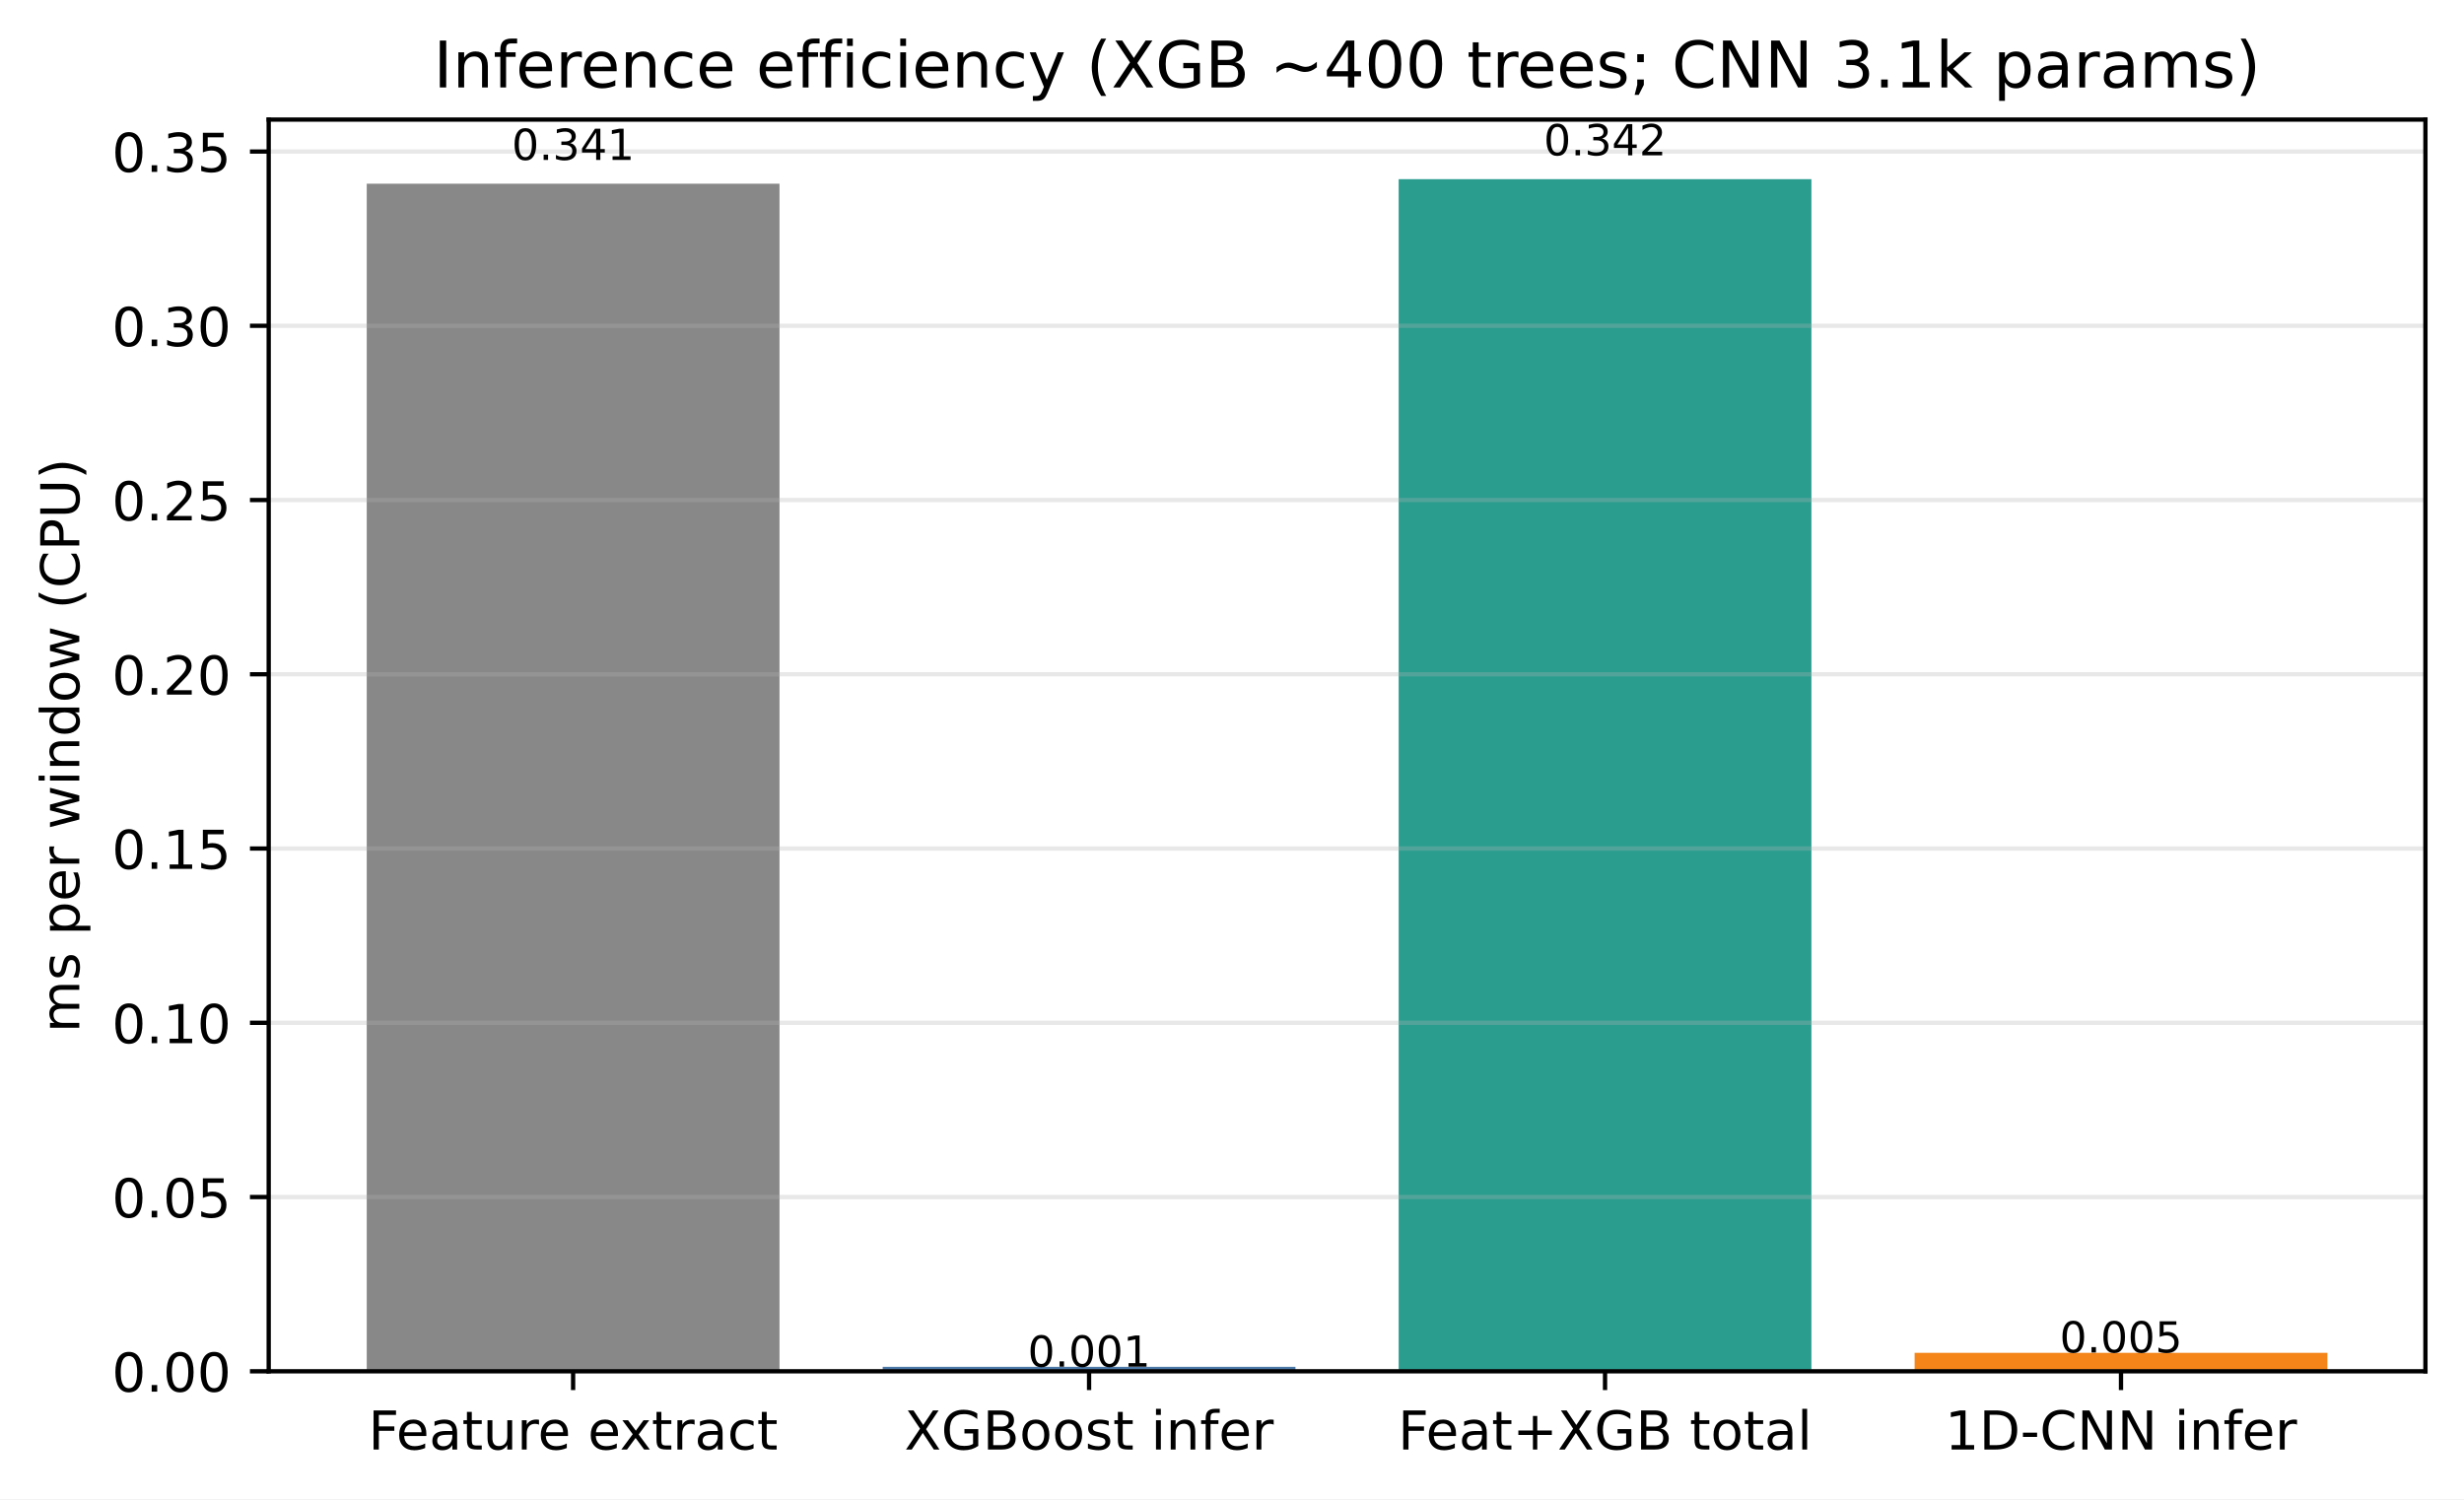
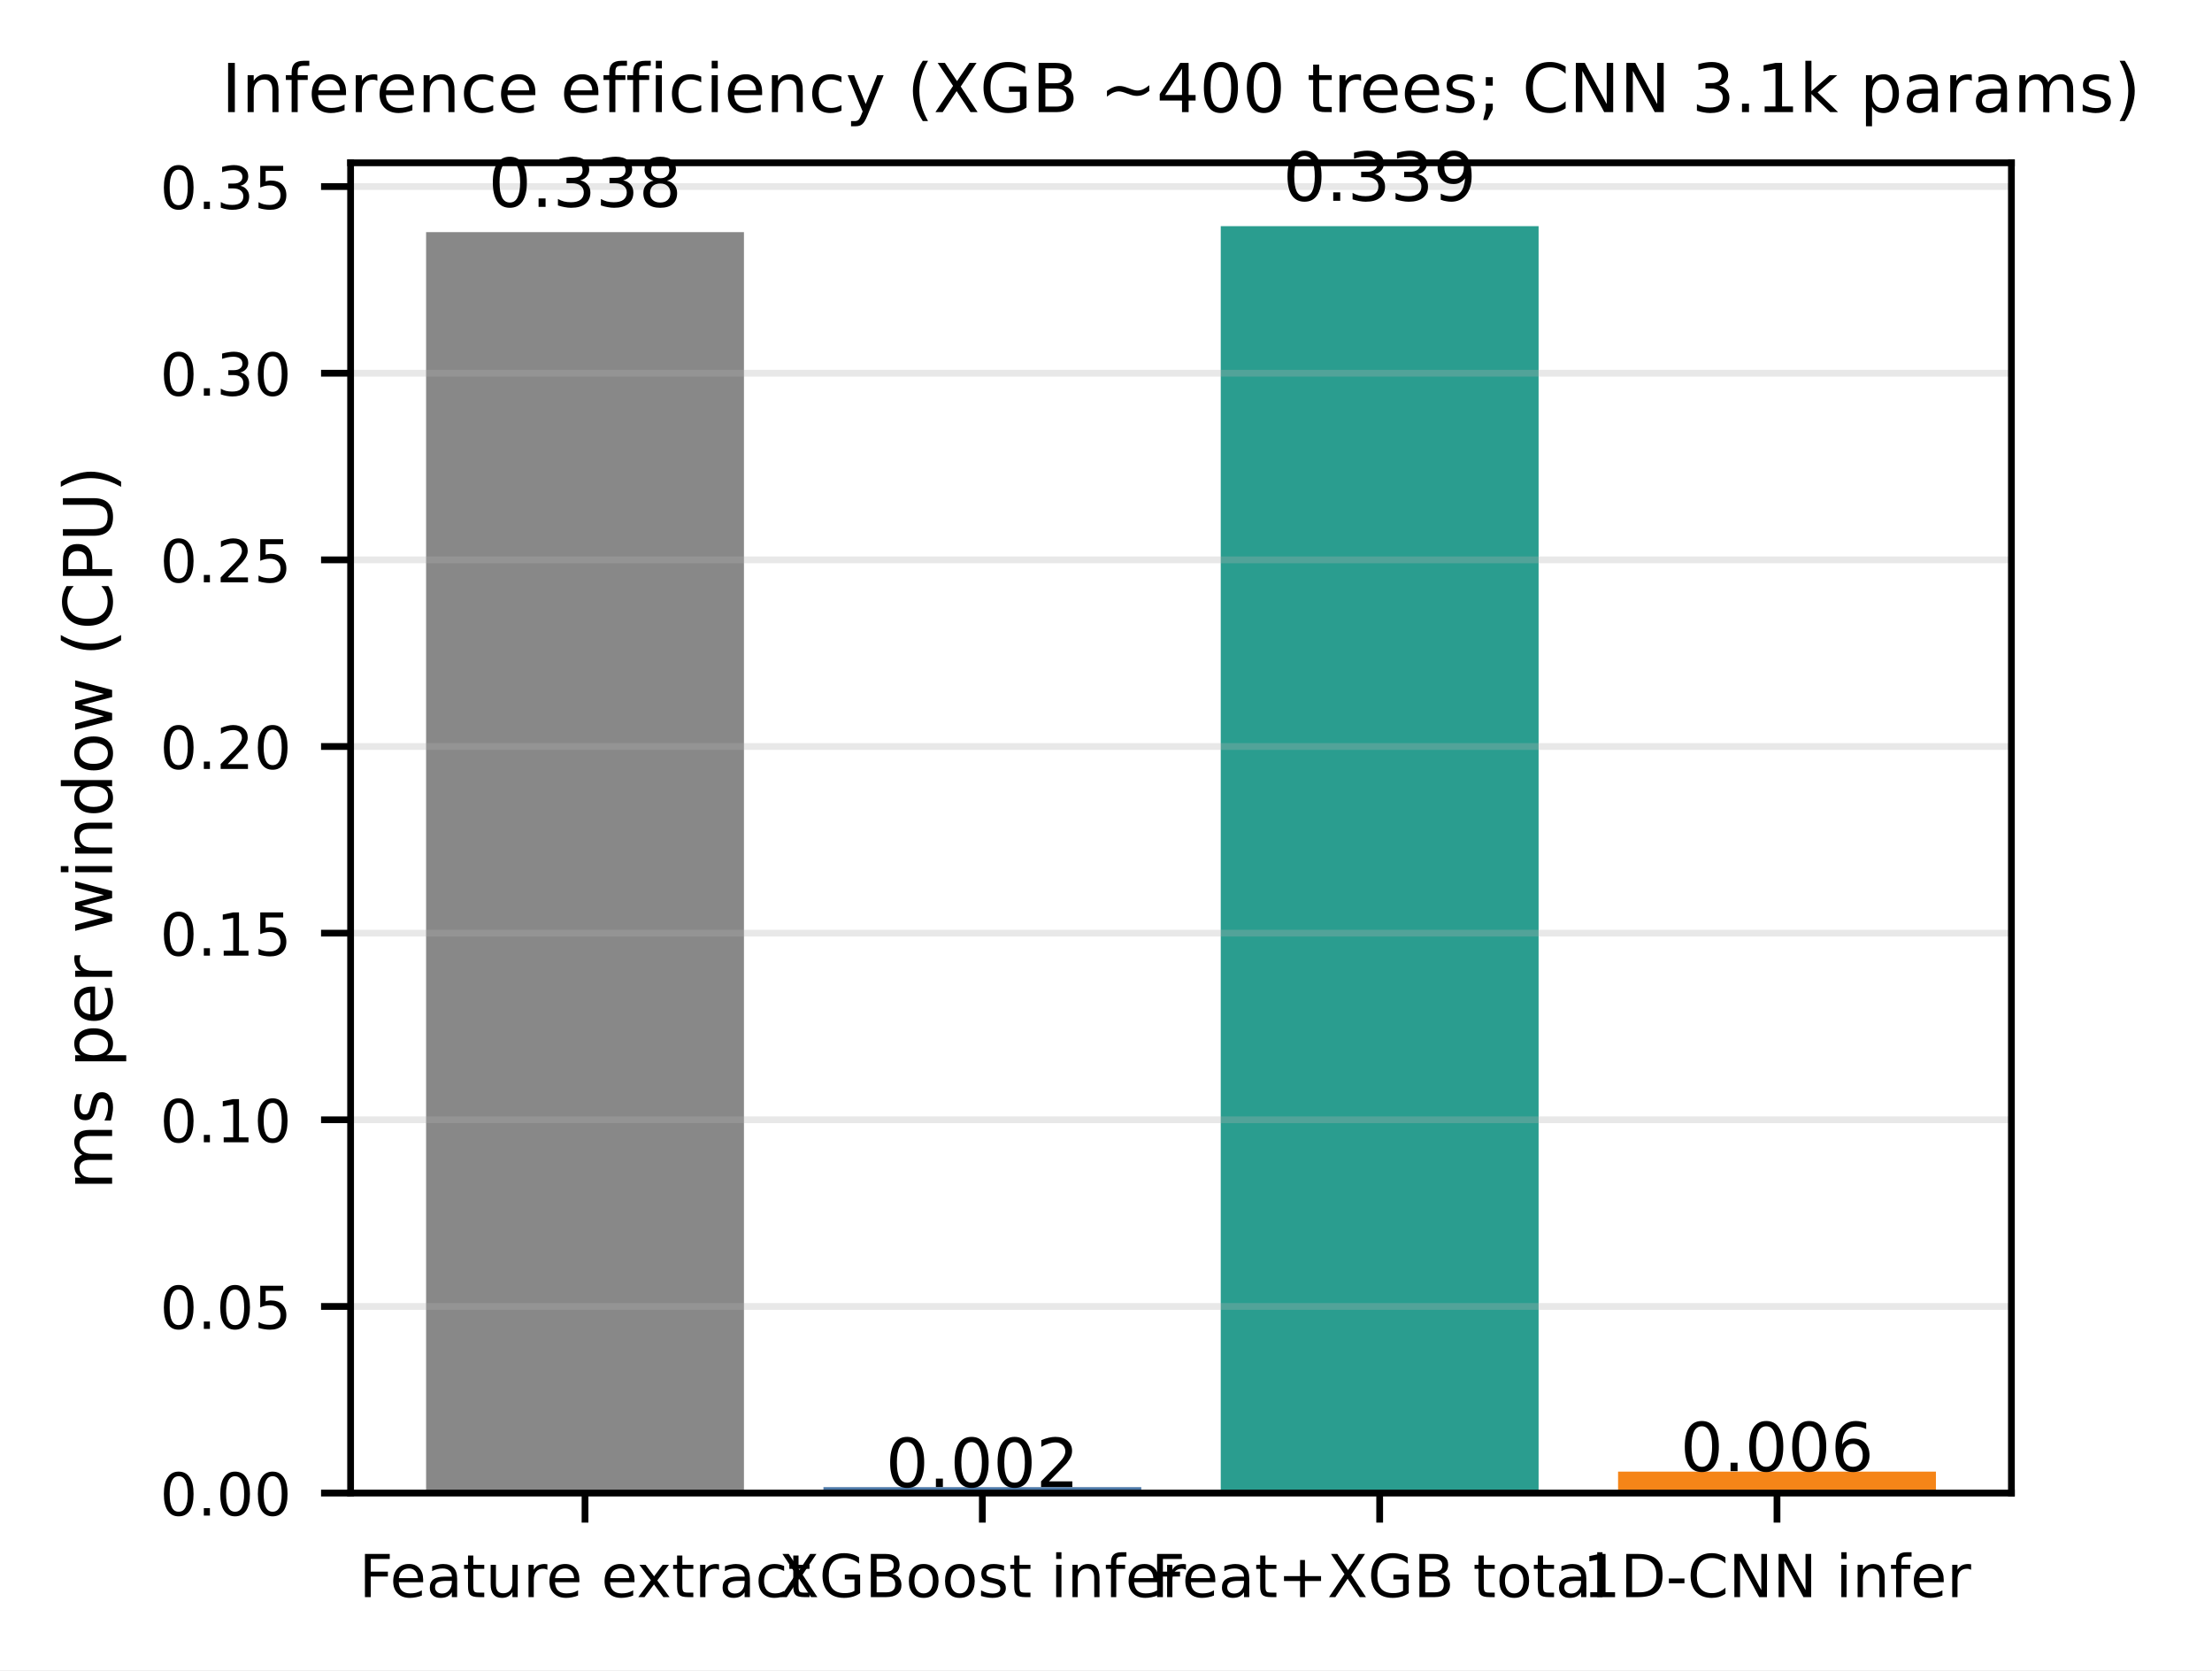
- <svg xmlns="http://www.w3.org/2000/svg" xmlns:xlink="http://www.w3.org/1999/xlink" width="459.819pt" height="279.796pt" viewBox="0 0 459.819 279.796" version="1.1">
+ <svg xmlns="http://www.w3.org/2000/svg" xmlns:xlink="http://www.w3.org/1999/xlink" width="262.007pt" height="197.773pt" viewBox="0 0 262.007 197.773" version="1.1">
  <defs>
    <style type="text/css">*{stroke-linejoin: round; stroke-linecap: butt}</style>
  </defs>
  <g id="figure_1">
    <g id="patch_1">
-       <path d="M 0 279.796  L 459.819 279.796  L 459.819 0  L 0 0  z " style="fill: #ffffff" />
+       <path d="M 0 197.773  L 262.007 197.773  L 262.007 0  L 0 0  z " style="fill: #ffffff" />
    </g>
    <g id="axes_1">
      <g id="patch_2">
-         <path d="M 50.144 255.918  L 452.619 255.918  L 452.619 22.318  L 50.144 22.318  z " style="fill: #ffffff" />
+         <path d="M 41.528 176.799  L 238.248 176.799  L 238.248 19.279  L 41.528 19.279  z " style="fill: #ffffff" />
      </g>
      <g id="patch_3">
-         <path d="M 68.438 255.918  L 145.467 255.918  L 145.467 34.281  L 68.438 34.281  z " clip-path="url(#pf646541c1e)" style="fill: #888888" />
+         <path d="M 50.47 176.799  L 88.12 176.799  L 88.12 27.483  L 50.47 27.483  z " clip-path="url(#pcbba29f7c3)" style="fill: #888888" />
      </g>
      <g id="patch_4">
-         <path d="M 164.724 255.918  L 241.753 255.918  L 241.753 255.079  L 164.724 255.079  z " clip-path="url(#pf646541c1e)" style="fill: #4c78a8" />
+         <path d="M 97.532 176.799  L 135.182 176.799  L 135.182 176.096  L 97.532 176.096  z " clip-path="url(#pcbba29f7c3)" style="fill: #4c78a8" />
      </g>
      <g id="patch_5">
-         <path d="M 261.01 255.918  L 338.039 255.918  L 338.039 33.442  L 261.01 33.442  z " clip-path="url(#pf646541c1e)" style="fill: #2a9d8f" />
+         <path d="M 144.595 176.799  L 182.244 176.799  L 182.244 26.78  L 144.595 26.78  z " clip-path="url(#pcbba29f7c3)" style="fill: #2a9d8f" />
      </g>
      <g id="patch_6">
-         <path d="M 357.296 255.918  L 434.324 255.918  L 434.324 252.477  L 357.296 252.477  z " clip-path="url(#pf646541c1e)" style="fill: #f58518" />
+         <path d="M 191.657 176.799  L 229.307 176.799  L 229.307 174.256  L 191.657 174.256  z " clip-path="url(#pcbba29f7c3)" style="fill: #f58518" />
      </g>
      <g id="matplotlib.axis_1">
        <g id="xtick_1">
          <g id="line2d_1">
            <defs>
-               <path id="m0d04927e91" d="M 0 0  L 0 3.5  " style="stroke: #000000; stroke-width: 0.8" />
+               <path id="m4dca149cd6" d="M 0 0  L 0 3.5  " style="stroke: #000000; stroke-width: 0.8" />
            </defs>
            <g>
-               <use xlink:href="#m0d04927e91" x="106.952" y="255.918" style="stroke: #000000; stroke-width: 0.8" />
+               <use xlink:href="#m4dca149cd6" x="69.295" y="176.799" style="stroke: #000000; stroke-width: 0.8" />
            </g>
          </g>
          <g id="text_1">
-             <text style="font-size: 10px; font-family: 'DejaVu Sans', 'Bitstream Vera Sans', 'Computer Modern Sans Serif', 'Lucida Grande', 'Verdana', 'Geneva', 'Lucid', 'Arial', 'Helvetica', 'Avant Garde', sans-serif; text-anchor: middle" x="106.952" y="270.517" transform="rotate(-0 106.9524 270.5166)">Feature extract</text>
+             <text style="font-size: 7px; font-family: 'DejaVu Sans', 'Bitstream Vera Sans', 'Computer Modern Sans Serif', 'Lucida Grande', 'Verdana', 'Geneva', 'Lucid', 'Arial', 'Helvetica', 'Avant Garde', sans-serif; text-anchor: middle" x="69.295" y="189.118" transform="rotate(-0 69.29514 189.1177)">Feature extract</text>
          </g>
        </g>
        <g id="xtick_2">
          <g id="line2d_2">
            <g>
-               <use xlink:href="#m0d04927e91" x="203.238" y="255.918" style="stroke: #000000; stroke-width: 0.8" />
+               <use xlink:href="#m4dca149cd6" x="116.357" y="176.799" style="stroke: #000000; stroke-width: 0.8" />
            </g>
          </g>
          <g id="text_2">
-             <text style="font-size: 10px; font-family: 'DejaVu Sans', 'Bitstream Vera Sans', 'Computer Modern Sans Serif', 'Lucida Grande', 'Verdana', 'Geneva', 'Lucid', 'Arial', 'Helvetica', 'Avant Garde', sans-serif; text-anchor: middle" x="203.238" y="270.517" transform="rotate(-0 203.2383 270.5166)">XGBoost infer</text>
+             <text style="font-size: 7px; font-family: 'DejaVu Sans', 'Bitstream Vera Sans', 'Computer Modern Sans Serif', 'Lucida Grande', 'Verdana', 'Geneva', 'Lucid', 'Arial', 'Helvetica', 'Avant Garde', sans-serif; text-anchor: middle" x="116.357" y="189.118" transform="rotate(-0 116.3573 189.1177)">XGBoost infer</text>
          </g>
        </g>
        <g id="xtick_3">
          <g id="line2d_3">
            <g>
-               <use xlink:href="#m0d04927e91" x="299.524" y="255.918" style="stroke: #000000; stroke-width: 0.8" />
+               <use xlink:href="#m4dca149cd6" x="163.42" y="176.799" style="stroke: #000000; stroke-width: 0.8" />
            </g>
          </g>
          <g id="text_3">
-             <text style="font-size: 10px; font-family: 'DejaVu Sans', 'Bitstream Vera Sans', 'Computer Modern Sans Serif', 'Lucida Grande', 'Verdana', 'Geneva', 'Lucid', 'Arial', 'Helvetica', 'Avant Garde', sans-serif; text-anchor: middle" x="299.524" y="270.517" transform="rotate(-0 299.5242 270.5166)">Feat+XGB total</text>
+             <text style="font-size: 7px; font-family: 'DejaVu Sans', 'Bitstream Vera Sans', 'Computer Modern Sans Serif', 'Lucida Grande', 'Verdana', 'Geneva', 'Lucid', 'Arial', 'Helvetica', 'Avant Garde', sans-serif; text-anchor: middle" x="163.42" y="189.118" transform="rotate(-0 163.4195 189.1177)">Feat+XGB total</text>
          </g>
        </g>
        <g id="xtick_4">
          <g id="line2d_4">
            <g>
-               <use xlink:href="#m0d04927e91" x="395.81" y="255.918" style="stroke: #000000; stroke-width: 0.8" />
+               <use xlink:href="#m4dca149cd6" x="210.482" y="176.799" style="stroke: #000000; stroke-width: 0.8" />
            </g>
          </g>
          <g id="text_4">
-             <text style="font-size: 10px; font-family: 'DejaVu Sans', 'Bitstream Vera Sans', 'Computer Modern Sans Serif', 'Lucida Grande', 'Verdana', 'Geneva', 'Lucid', 'Arial', 'Helvetica', 'Avant Garde', sans-serif; text-anchor: middle" x="395.81" y="270.517" transform="rotate(-0 395.8101 270.5166)">1D-CNN infer</text>
+             <text style="font-size: 7px; font-family: 'DejaVu Sans', 'Bitstream Vera Sans', 'Computer Modern Sans Serif', 'Lucida Grande', 'Verdana', 'Geneva', 'Lucid', 'Arial', 'Helvetica', 'Avant Garde', sans-serif; text-anchor: middle" x="210.482" y="189.118" transform="rotate(-0 210.4817 189.1177)">1D-CNN infer</text>
          </g>
        </g>
      </g>
      <g id="matplotlib.axis_2">
        <g id="ytick_1">
          <g id="line2d_5">
-             <path d="M 50.144 255.918  L 452.619 255.918  " clip-path="url(#pf646541c1e)" style="fill: none; stroke: #b0b0b0; stroke-opacity: 0.3; stroke-width: 0.8; stroke-linecap: square" />
+             <path d="M 41.528 176.799  L 238.248 176.799  " clip-path="url(#pcbba29f7c3)" style="fill: none; stroke: #b0b0b0; stroke-opacity: 0.3; stroke-width: 0.8; stroke-linecap: square" />
          </g>
          <g id="line2d_6">
            <defs>
-               <path id="m466b07fdba" d="M 0 0  L -3.5 0  " style="stroke: #000000; stroke-width: 0.8" />
+               <path id="m2c685f31f8" d="M 0 0  L -3.5 0  " style="stroke: #000000; stroke-width: 0.8" />
            </defs>
            <g>
-               <use xlink:href="#m466b07fdba" x="50.144" y="255.918" style="stroke: #000000; stroke-width: 0.8" />
+               <use xlink:href="#m2c685f31f8" x="41.528" y="176.799" style="stroke: #000000; stroke-width: 0.8" />
            </g>
          </g>
          <g id="text_5">
-             <text style="font-size: 10px; font-family: 'DejaVu Sans', 'Bitstream Vera Sans', 'Computer Modern Sans Serif', 'Lucida Grande', 'Verdana', 'Geneva', 'Lucid', 'Arial', 'Helvetica', 'Avant Garde', sans-serif; text-anchor: end" x="43.144" y="259.717" transform="rotate(-0 43.14375 259.7173)">0.00</text>
+             <text style="font-size: 7px; font-family: 'DejaVu Sans', 'Bitstream Vera Sans', 'Computer Modern Sans Serif', 'Lucida Grande', 'Verdana', 'Geneva', 'Lucid', 'Arial', 'Helvetica', 'Avant Garde', sans-serif; text-anchor: end" x="34.528" y="179.458" transform="rotate(-0 34.52844 179.4582)">0.00</text>
          </g>
        </g>
        <g id="ytick_2">
          <g id="line2d_7">
-             <path d="M 50.144 223.398  L 452.619 223.398  " clip-path="url(#pf646541c1e)" style="fill: none; stroke: #b0b0b0; stroke-opacity: 0.3; stroke-width: 0.8; stroke-linecap: square" />
+             <path d="M 41.528 154.698  L 238.248 154.698  " clip-path="url(#pcbba29f7c3)" style="fill: none; stroke: #b0b0b0; stroke-opacity: 0.3; stroke-width: 0.8; stroke-linecap: square" />
          </g>
          <g id="line2d_8">
            <g>
-               <use xlink:href="#m466b07fdba" x="50.144" y="223.398" style="stroke: #000000; stroke-width: 0.8" />
+               <use xlink:href="#m2c685f31f8" x="41.528" y="154.698" style="stroke: #000000; stroke-width: 0.8" />
            </g>
          </g>
          <g id="text_6">
-             <text style="font-size: 10px; font-family: 'DejaVu Sans', 'Bitstream Vera Sans', 'Computer Modern Sans Serif', 'Lucida Grande', 'Verdana', 'Geneva', 'Lucid', 'Arial', 'Helvetica', 'Avant Garde', sans-serif; text-anchor: end" x="43.144" y="227.198" transform="rotate(-0 43.14375 227.1976)">0.05</text>
+             <text style="font-size: 7px; font-family: 'DejaVu Sans', 'Bitstream Vera Sans', 'Computer Modern Sans Serif', 'Lucida Grande', 'Verdana', 'Geneva', 'Lucid', 'Arial', 'Helvetica', 'Avant Garde', sans-serif; text-anchor: end" x="34.528" y="157.357" transform="rotate(-0 34.52844 157.3574)">0.05</text>
          </g>
        </g>
        <g id="ytick_3">
          <g id="line2d_9">
-             <path d="M 50.144 190.879  L 452.619 190.879  " clip-path="url(#pf646541c1e)" style="fill: none; stroke: #b0b0b0; stroke-opacity: 0.3; stroke-width: 0.8; stroke-linecap: square" />
+             <path d="M 41.528 132.597  L 238.248 132.597  " clip-path="url(#pcbba29f7c3)" style="fill: none; stroke: #b0b0b0; stroke-opacity: 0.3; stroke-width: 0.8; stroke-linecap: square" />
          </g>
          <g id="line2d_10">
            <g>
-               <use xlink:href="#m466b07fdba" x="50.144" y="190.879" style="stroke: #000000; stroke-width: 0.8" />
+               <use xlink:href="#m2c685f31f8" x="41.528" y="132.597" style="stroke: #000000; stroke-width: 0.8" />
            </g>
          </g>
          <g id="text_7">
-             <text style="font-size: 10px; font-family: 'DejaVu Sans', 'Bitstream Vera Sans', 'Computer Modern Sans Serif', 'Lucida Grande', 'Verdana', 'Geneva', 'Lucid', 'Arial', 'Helvetica', 'Avant Garde', sans-serif; text-anchor: end" x="43.144" y="194.678" transform="rotate(-0 43.14375 194.6778)">0.10</text>
+             <text style="font-size: 7px; font-family: 'DejaVu Sans', 'Bitstream Vera Sans', 'Computer Modern Sans Serif', 'Lucida Grande', 'Verdana', 'Geneva', 'Lucid', 'Arial', 'Helvetica', 'Avant Garde', sans-serif; text-anchor: end" x="34.528" y="135.257" transform="rotate(-0 34.52844 135.2565)">0.10</text>
          </g>
        </g>
        <g id="ytick_4">
          <g id="line2d_11">
-             <path d="M 50.144 158.359  L 452.619 158.359  " clip-path="url(#pf646541c1e)" style="fill: none; stroke: #b0b0b0; stroke-opacity: 0.3; stroke-width: 0.8; stroke-linecap: square" />
+             <path d="M 41.528 110.496  L 238.248 110.496  " clip-path="url(#pcbba29f7c3)" style="fill: none; stroke: #b0b0b0; stroke-opacity: 0.3; stroke-width: 0.8; stroke-linecap: square" />
          </g>
          <g id="line2d_12">
            <g>
-               <use xlink:href="#m466b07fdba" x="50.144" y="158.359" style="stroke: #000000; stroke-width: 0.8" />
+               <use xlink:href="#m2c685f31f8" x="41.528" y="110.496" style="stroke: #000000; stroke-width: 0.8" />
            </g>
          </g>
          <g id="text_8">
-             <text style="font-size: 10px; font-family: 'DejaVu Sans', 'Bitstream Vera Sans', 'Computer Modern Sans Serif', 'Lucida Grande', 'Verdana', 'Geneva', 'Lucid', 'Arial', 'Helvetica', 'Avant Garde', sans-serif; text-anchor: end" x="43.144" y="162.158" transform="rotate(-0 43.14375 162.1581)">0.15</text>
+             <text style="font-size: 7px; font-family: 'DejaVu Sans', 'Bitstream Vera Sans', 'Computer Modern Sans Serif', 'Lucida Grande', 'Verdana', 'Geneva', 'Lucid', 'Arial', 'Helvetica', 'Avant Garde', sans-serif; text-anchor: end" x="34.528" y="113.156" transform="rotate(-0 34.52844 113.1557)">0.15</text>
          </g>
        </g>
        <g id="ytick_5">
          <g id="line2d_13">
-             <path d="M 50.144 125.839  L 452.619 125.839  " clip-path="url(#pf646541c1e)" style="fill: none; stroke: #b0b0b0; stroke-opacity: 0.3; stroke-width: 0.8; stroke-linecap: square" />
+             <path d="M 41.528 88.395  L 238.248 88.395  " clip-path="url(#pcbba29f7c3)" style="fill: none; stroke: #b0b0b0; stroke-opacity: 0.3; stroke-width: 0.8; stroke-linecap: square" />
          </g>
          <g id="line2d_14">
            <g>
-               <use xlink:href="#m466b07fdba" x="50.144" y="125.839" style="stroke: #000000; stroke-width: 0.8" />
+               <use xlink:href="#m2c685f31f8" x="41.528" y="88.395" style="stroke: #000000; stroke-width: 0.8" />
            </g>
          </g>
          <g id="text_9">
-             <text style="font-size: 10px; font-family: 'DejaVu Sans', 'Bitstream Vera Sans', 'Computer Modern Sans Serif', 'Lucida Grande', 'Verdana', 'Geneva', 'Lucid', 'Arial', 'Helvetica', 'Avant Garde', sans-serif; text-anchor: end" x="43.144" y="129.638" transform="rotate(-0 43.14375 129.6383)">0.20</text>
+             <text style="font-size: 7px; font-family: 'DejaVu Sans', 'Bitstream Vera Sans', 'Computer Modern Sans Serif', 'Lucida Grande', 'Verdana', 'Geneva', 'Lucid', 'Arial', 'Helvetica', 'Avant Garde', sans-serif; text-anchor: end" x="34.528" y="91.055" transform="rotate(-0 34.52844 91.05485)">0.20</text>
          </g>
        </g>
        <g id="ytick_6">
          <g id="line2d_15">
-             <path d="M 50.144 93.319  L 452.619 93.319  " clip-path="url(#pf646541c1e)" style="fill: none; stroke: #b0b0b0; stroke-opacity: 0.3; stroke-width: 0.8; stroke-linecap: square" />
+             <path d="M 41.528 66.295  L 238.248 66.295  " clip-path="url(#pcbba29f7c3)" style="fill: none; stroke: #b0b0b0; stroke-opacity: 0.3; stroke-width: 0.8; stroke-linecap: square" />
          </g>
          <g id="line2d_16">
            <g>
-               <use xlink:href="#m466b07fdba" x="50.144" y="93.319" style="stroke: #000000; stroke-width: 0.8" />
+               <use xlink:href="#m2c685f31f8" x="41.528" y="66.295" style="stroke: #000000; stroke-width: 0.8" />
            </g>
          </g>
          <g id="text_10">
-             <text style="font-size: 10px; font-family: 'DejaVu Sans', 'Bitstream Vera Sans', 'Computer Modern Sans Serif', 'Lucida Grande', 'Verdana', 'Geneva', 'Lucid', 'Arial', 'Helvetica', 'Avant Garde', sans-serif; text-anchor: end" x="43.144" y="97.119" transform="rotate(-0 43.14375 97.1186)">0.25</text>
+             <text style="font-size: 7px; font-family: 'DejaVu Sans', 'Bitstream Vera Sans', 'Computer Modern Sans Serif', 'Lucida Grande', 'Verdana', 'Geneva', 'Lucid', 'Arial', 'Helvetica', 'Avant Garde', sans-serif; text-anchor: end" x="34.528" y="68.954" transform="rotate(-0 34.52844 68.95402)">0.25</text>
          </g>
        </g>
        <g id="ytick_7">
          <g id="line2d_17">
-             <path d="M 50.144 60.8  L 452.619 60.8  " clip-path="url(#pf646541c1e)" style="fill: none; stroke: #b0b0b0; stroke-opacity: 0.3; stroke-width: 0.8; stroke-linecap: square" />
+             <path d="M 41.528 44.194  L 238.248 44.194  " clip-path="url(#pcbba29f7c3)" style="fill: none; stroke: #b0b0b0; stroke-opacity: 0.3; stroke-width: 0.8; stroke-linecap: square" />
          </g>
          <g id="line2d_18">
            <g>
-               <use xlink:href="#m466b07fdba" x="50.144" y="60.8" style="stroke: #000000; stroke-width: 0.8" />
+               <use xlink:href="#m2c685f31f8" x="41.528" y="44.194" style="stroke: #000000; stroke-width: 0.8" />
            </g>
          </g>
          <g id="text_11">
-             <text style="font-size: 10px; font-family: 'DejaVu Sans', 'Bitstream Vera Sans', 'Computer Modern Sans Serif', 'Lucida Grande', 'Verdana', 'Geneva', 'Lucid', 'Arial', 'Helvetica', 'Avant Garde', sans-serif; text-anchor: end" x="43.144" y="64.599" transform="rotate(-0 43.14375 64.59885)">0.30</text>
+             <text style="font-size: 7px; font-family: 'DejaVu Sans', 'Bitstream Vera Sans', 'Computer Modern Sans Serif', 'Lucida Grande', 'Verdana', 'Geneva', 'Lucid', 'Arial', 'Helvetica', 'Avant Garde', sans-serif; text-anchor: end" x="34.528" y="46.853" transform="rotate(-0 34.52844 46.85318)">0.30</text>
          </g>
        </g>
        <g id="ytick_8">
          <g id="line2d_19">
-             <path d="M 50.144 28.28  L 452.619 28.28  " clip-path="url(#pf646541c1e)" style="fill: none; stroke: #b0b0b0; stroke-opacity: 0.3; stroke-width: 0.8; stroke-linecap: square" />
+             <path d="M 41.528 22.093  L 238.248 22.093  " clip-path="url(#pcbba29f7c3)" style="fill: none; stroke: #b0b0b0; stroke-opacity: 0.3; stroke-width: 0.8; stroke-linecap: square" />
          </g>
          <g id="line2d_20">
            <g>
-               <use xlink:href="#m466b07fdba" x="50.144" y="28.28" style="stroke: #000000; stroke-width: 0.8" />
+               <use xlink:href="#m2c685f31f8" x="41.528" y="22.093" style="stroke: #000000; stroke-width: 0.8" />
            </g>
          </g>
          <g id="text_12">
-             <text style="font-size: 10px; font-family: 'DejaVu Sans', 'Bitstream Vera Sans', 'Computer Modern Sans Serif', 'Lucida Grande', 'Verdana', 'Geneva', 'Lucid', 'Arial', 'Helvetica', 'Avant Garde', sans-serif; text-anchor: end" x="43.144" y="32.079" transform="rotate(-0 43.14375 32.0791)">0.35</text>
+             <text style="font-size: 7px; font-family: 'DejaVu Sans', 'Bitstream Vera Sans', 'Computer Modern Sans Serif', 'Lucida Grande', 'Verdana', 'Geneva', 'Lucid', 'Arial', 'Helvetica', 'Avant Garde', sans-serif; text-anchor: end" x="34.528" y="24.752" transform="rotate(-0 34.52844 24.75234)">0.35</text>
          </g>
        </g>
        <g id="text_13">
-           <text style="font-size: 10px; font-family: 'DejaVu Sans', 'Bitstream Vera Sans', 'Computer Modern Sans Serif', 'Lucida Grande', 'Verdana', 'Geneva', 'Lucid', 'Arial', 'Helvetica', 'Avant Garde', sans-serif; text-anchor: middle" x="14.798" y="139.118" transform="rotate(-90 14.79844 139.1181)">ms per window (CPU)</text>
+           <text style="font-size: 8px; font-family: 'DejaVu Sans', 'Bitstream Vera Sans', 'Computer Modern Sans Serif', 'Lucida Grande', 'Verdana', 'Geneva', 'Lucid', 'Arial', 'Helvetica', 'Avant Garde', sans-serif; text-anchor: middle" x="13.279" y="98.039" transform="rotate(-90 13.27875 98.03875)">ms per window (CPU)</text>
        </g>
      </g>
      <g id="patch_7">
-         <path d="M 50.144 255.918  L 50.144 22.318  " style="fill: none; stroke: #000000; stroke-width: 0.8; stroke-linejoin: miter; stroke-linecap: square" />
+         <path d="M 41.528 176.799  L 41.528 19.279  " style="fill: none; stroke: #000000; stroke-width: 0.8; stroke-linejoin: miter; stroke-linecap: square" />
      </g>
      <g id="patch_8">
-         <path d="M 452.619 255.918  L 452.619 22.318  " style="fill: none; stroke: #000000; stroke-width: 0.8; stroke-linejoin: miter; stroke-linecap: square" />
+         <path d="M 238.248 176.799  L 238.248 19.279  " style="fill: none; stroke: #000000; stroke-width: 0.8; stroke-linejoin: miter; stroke-linecap: square" />
      </g>
      <g id="patch_9">
-         <path d="M 50.144 255.918  L 452.619 255.918  " style="fill: none; stroke: #000000; stroke-width: 0.8; stroke-linejoin: miter; stroke-linecap: square" />
+         <path d="M 41.528 176.799  L 238.248 176.799  " style="fill: none; stroke: #000000; stroke-width: 0.8; stroke-linejoin: miter; stroke-linecap: square" />
      </g>
      <g id="patch_10">
-         <path d="M 50.144 22.318  L 452.619 22.318  " style="fill: none; stroke: #000000; stroke-width: 0.8; stroke-linejoin: miter; stroke-linecap: square" />
+         <path d="M 41.528 19.279  L 238.248 19.279  " style="fill: none; stroke: #000000; stroke-width: 0.8; stroke-linejoin: miter; stroke-linecap: square" />
      </g>
      <g id="text_14">
-         <text style="font-size: 8px; font-family: 'DejaVu Sans', 'Bitstream Vera Sans', 'Computer Modern Sans Serif', 'Lucida Grande', 'Verdana', 'Geneva', 'Lucid', 'Arial', 'Helvetica', 'Avant Garde', sans-serif; text-anchor: middle" x="106.952" y="29.848" transform="rotate(-0 106.9524 29.848)">0.341</text>
+         <text style="font-size: 8px; font-family: 'DejaVu Sans', 'Bitstream Vera Sans', 'Computer Modern Sans Serif', 'Lucida Grande', 'Verdana', 'Geneva', 'Lucid', 'Arial', 'Helvetica', 'Avant Garde', sans-serif; text-anchor: middle" x="69.295" y="24.497" transform="rotate(-0 69.29514 24.49659)">0.338</text>
      </g>
      <g id="text_15">
-         <text style="font-size: 8px; font-family: 'DejaVu Sans', 'Bitstream Vera Sans', 'Computer Modern Sans Serif', 'Lucida Grande', 'Verdana', 'Geneva', 'Lucid', 'Arial', 'Helvetica', 'Avant Garde', sans-serif; text-anchor: middle" x="203.238" y="255.063" transform="rotate(-0 203.2383 255.0625)">0.001</text>
+         <text style="font-size: 8px; font-family: 'DejaVu Sans', 'Bitstream Vera Sans', 'Computer Modern Sans Serif', 'Lucida Grande', 'Verdana', 'Geneva', 'Lucid', 'Arial', 'Helvetica', 'Avant Garde', sans-serif; text-anchor: middle" x="116.357" y="176.081" transform="rotate(-0 116.3573 176.0815)">0.002</text>
      </g>
      <g id="text_16">
-         <text style="font-size: 8px; font-family: 'DejaVu Sans', 'Bitstream Vera Sans', 'Computer Modern Sans Serif', 'Lucida Grande', 'Verdana', 'Geneva', 'Lucid', 'Arial', 'Helvetica', 'Avant Garde', sans-serif; text-anchor: middle" x="299.524" y="28.992" transform="rotate(-0 299.5242 28.99241)">0.342</text>
+         <text style="font-size: 8px; font-family: 'DejaVu Sans', 'Bitstream Vera Sans', 'Computer Modern Sans Serif', 'Lucida Grande', 'Verdana', 'Geneva', 'Lucid', 'Arial', 'Helvetica', 'Avant Garde', sans-serif; text-anchor: middle" x="163.42" y="23.779" transform="rotate(-0 163.4195 23.77932)">0.339</text>
      </g>
      <g id="text_17">
-         <text style="font-size: 8px; font-family: 'DejaVu Sans', 'Bitstream Vera Sans', 'Computer Modern Sans Serif', 'Lucida Grande', 'Verdana', 'Geneva', 'Lucid', 'Arial', 'Helvetica', 'Avant Garde', sans-serif; text-anchor: middle" x="395.81" y="252.409" transform="rotate(-0 395.8101 252.4086)">0.005</text>
+         <text style="font-size: 8px; font-family: 'DejaVu Sans', 'Bitstream Vera Sans', 'Computer Modern Sans Serif', 'Lucida Grande', 'Verdana', 'Geneva', 'Lucid', 'Arial', 'Helvetica', 'Avant Garde', sans-serif; text-anchor: middle" x="210.482" y="174.205" transform="rotate(-0 210.4817 174.2054)">0.006</text>
      </g>
      <g id="text_18">
-         <text style="font-size: 12px; font-family: 'DejaVu Sans', 'Bitstream Vera Sans', 'Computer Modern Sans Serif', 'Lucida Grande', 'Verdana', 'Geneva', 'Lucid', 'Arial', 'Helvetica', 'Avant Garde', sans-serif; text-anchor: middle" x="251.381" y="16.318" transform="rotate(-0 251.3812 16.31812)">Inference efficiency  (XGB ~400 trees; CNN 3.1k params)</text>
+         <text style="font-size: 8px; font-family: 'DejaVu Sans', 'Bitstream Vera Sans', 'Computer Modern Sans Serif', 'Lucida Grande', 'Verdana', 'Geneva', 'Lucid', 'Arial', 'Helvetica', 'Avant Garde', sans-serif; text-anchor: middle" x="139.888" y="13.279" transform="rotate(-0 139.8884 13.27875)">Inference efficiency  (XGB ~400 trees; CNN 3.1k params)</text>
      </g>
    </g>
  </g>
  <defs>
-     <clipPath id="pf646541c1e">
-       <rect x="50.144" y="22.318" width="402.475" height="233.6" />
+     <clipPath id="pcbba29f7c3">
+       <rect x="41.528" y="19.279" width="196.72" height="157.52" />
    </clipPath>
  </defs>
</svg>
